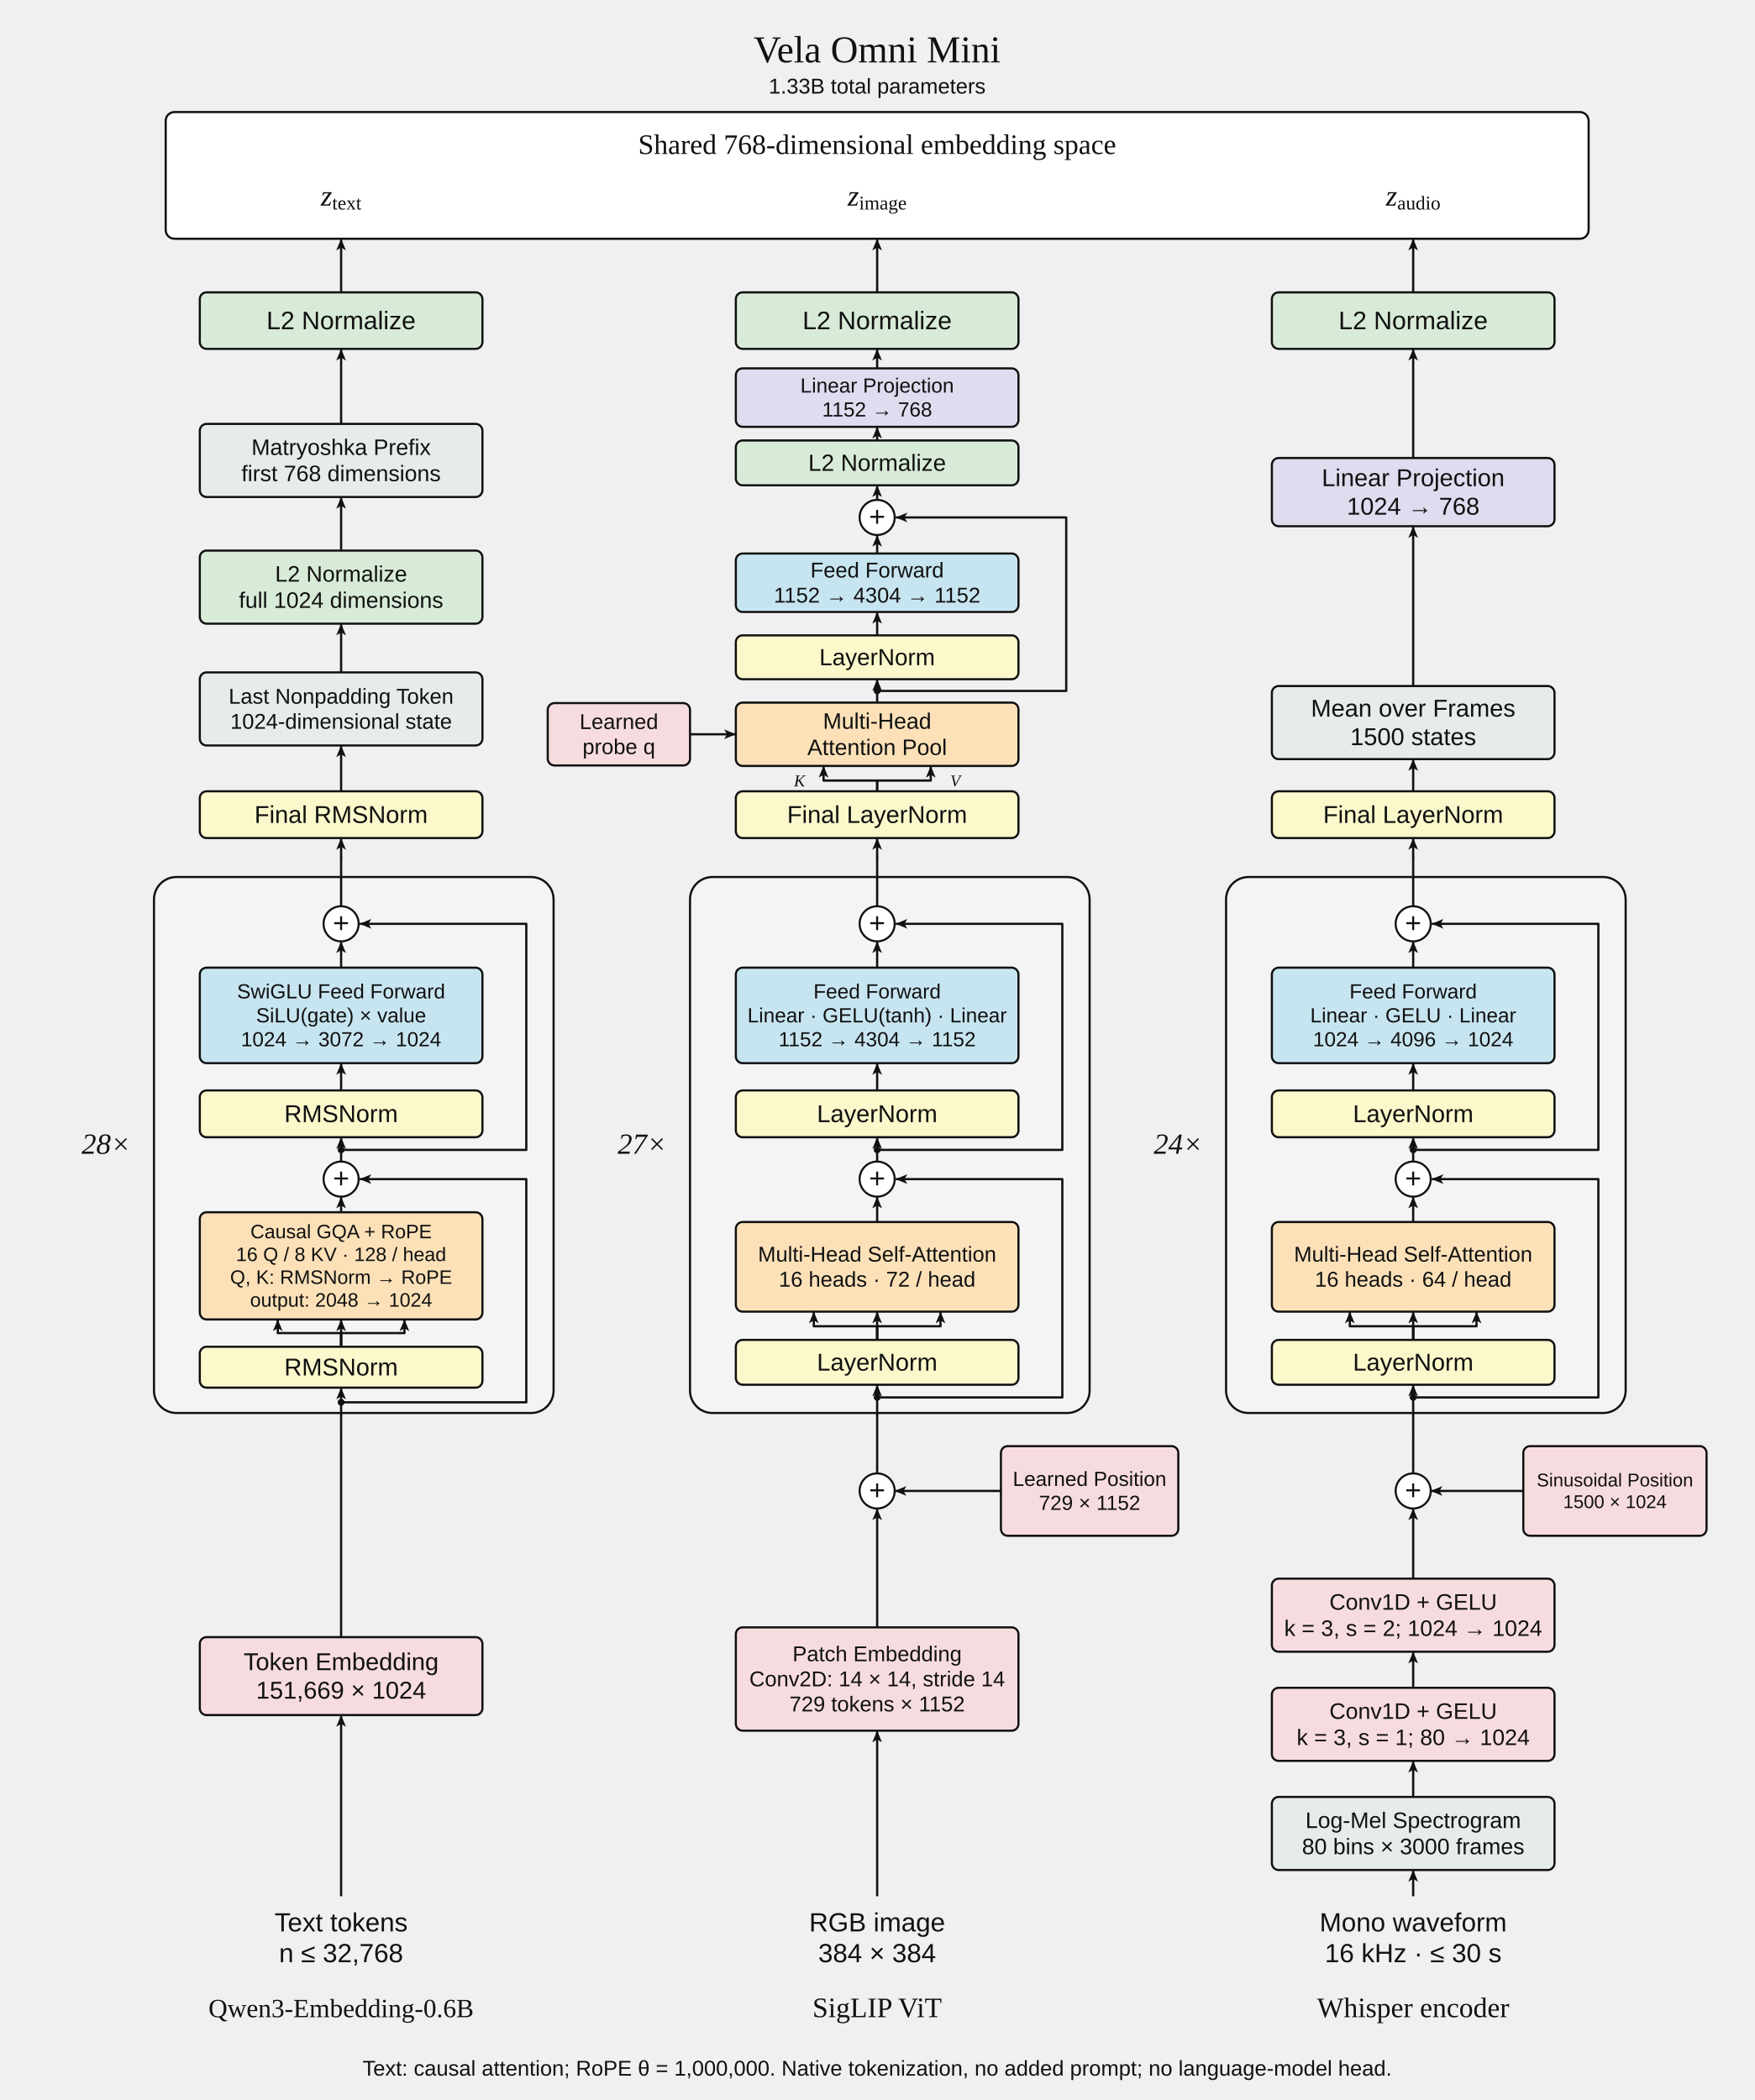
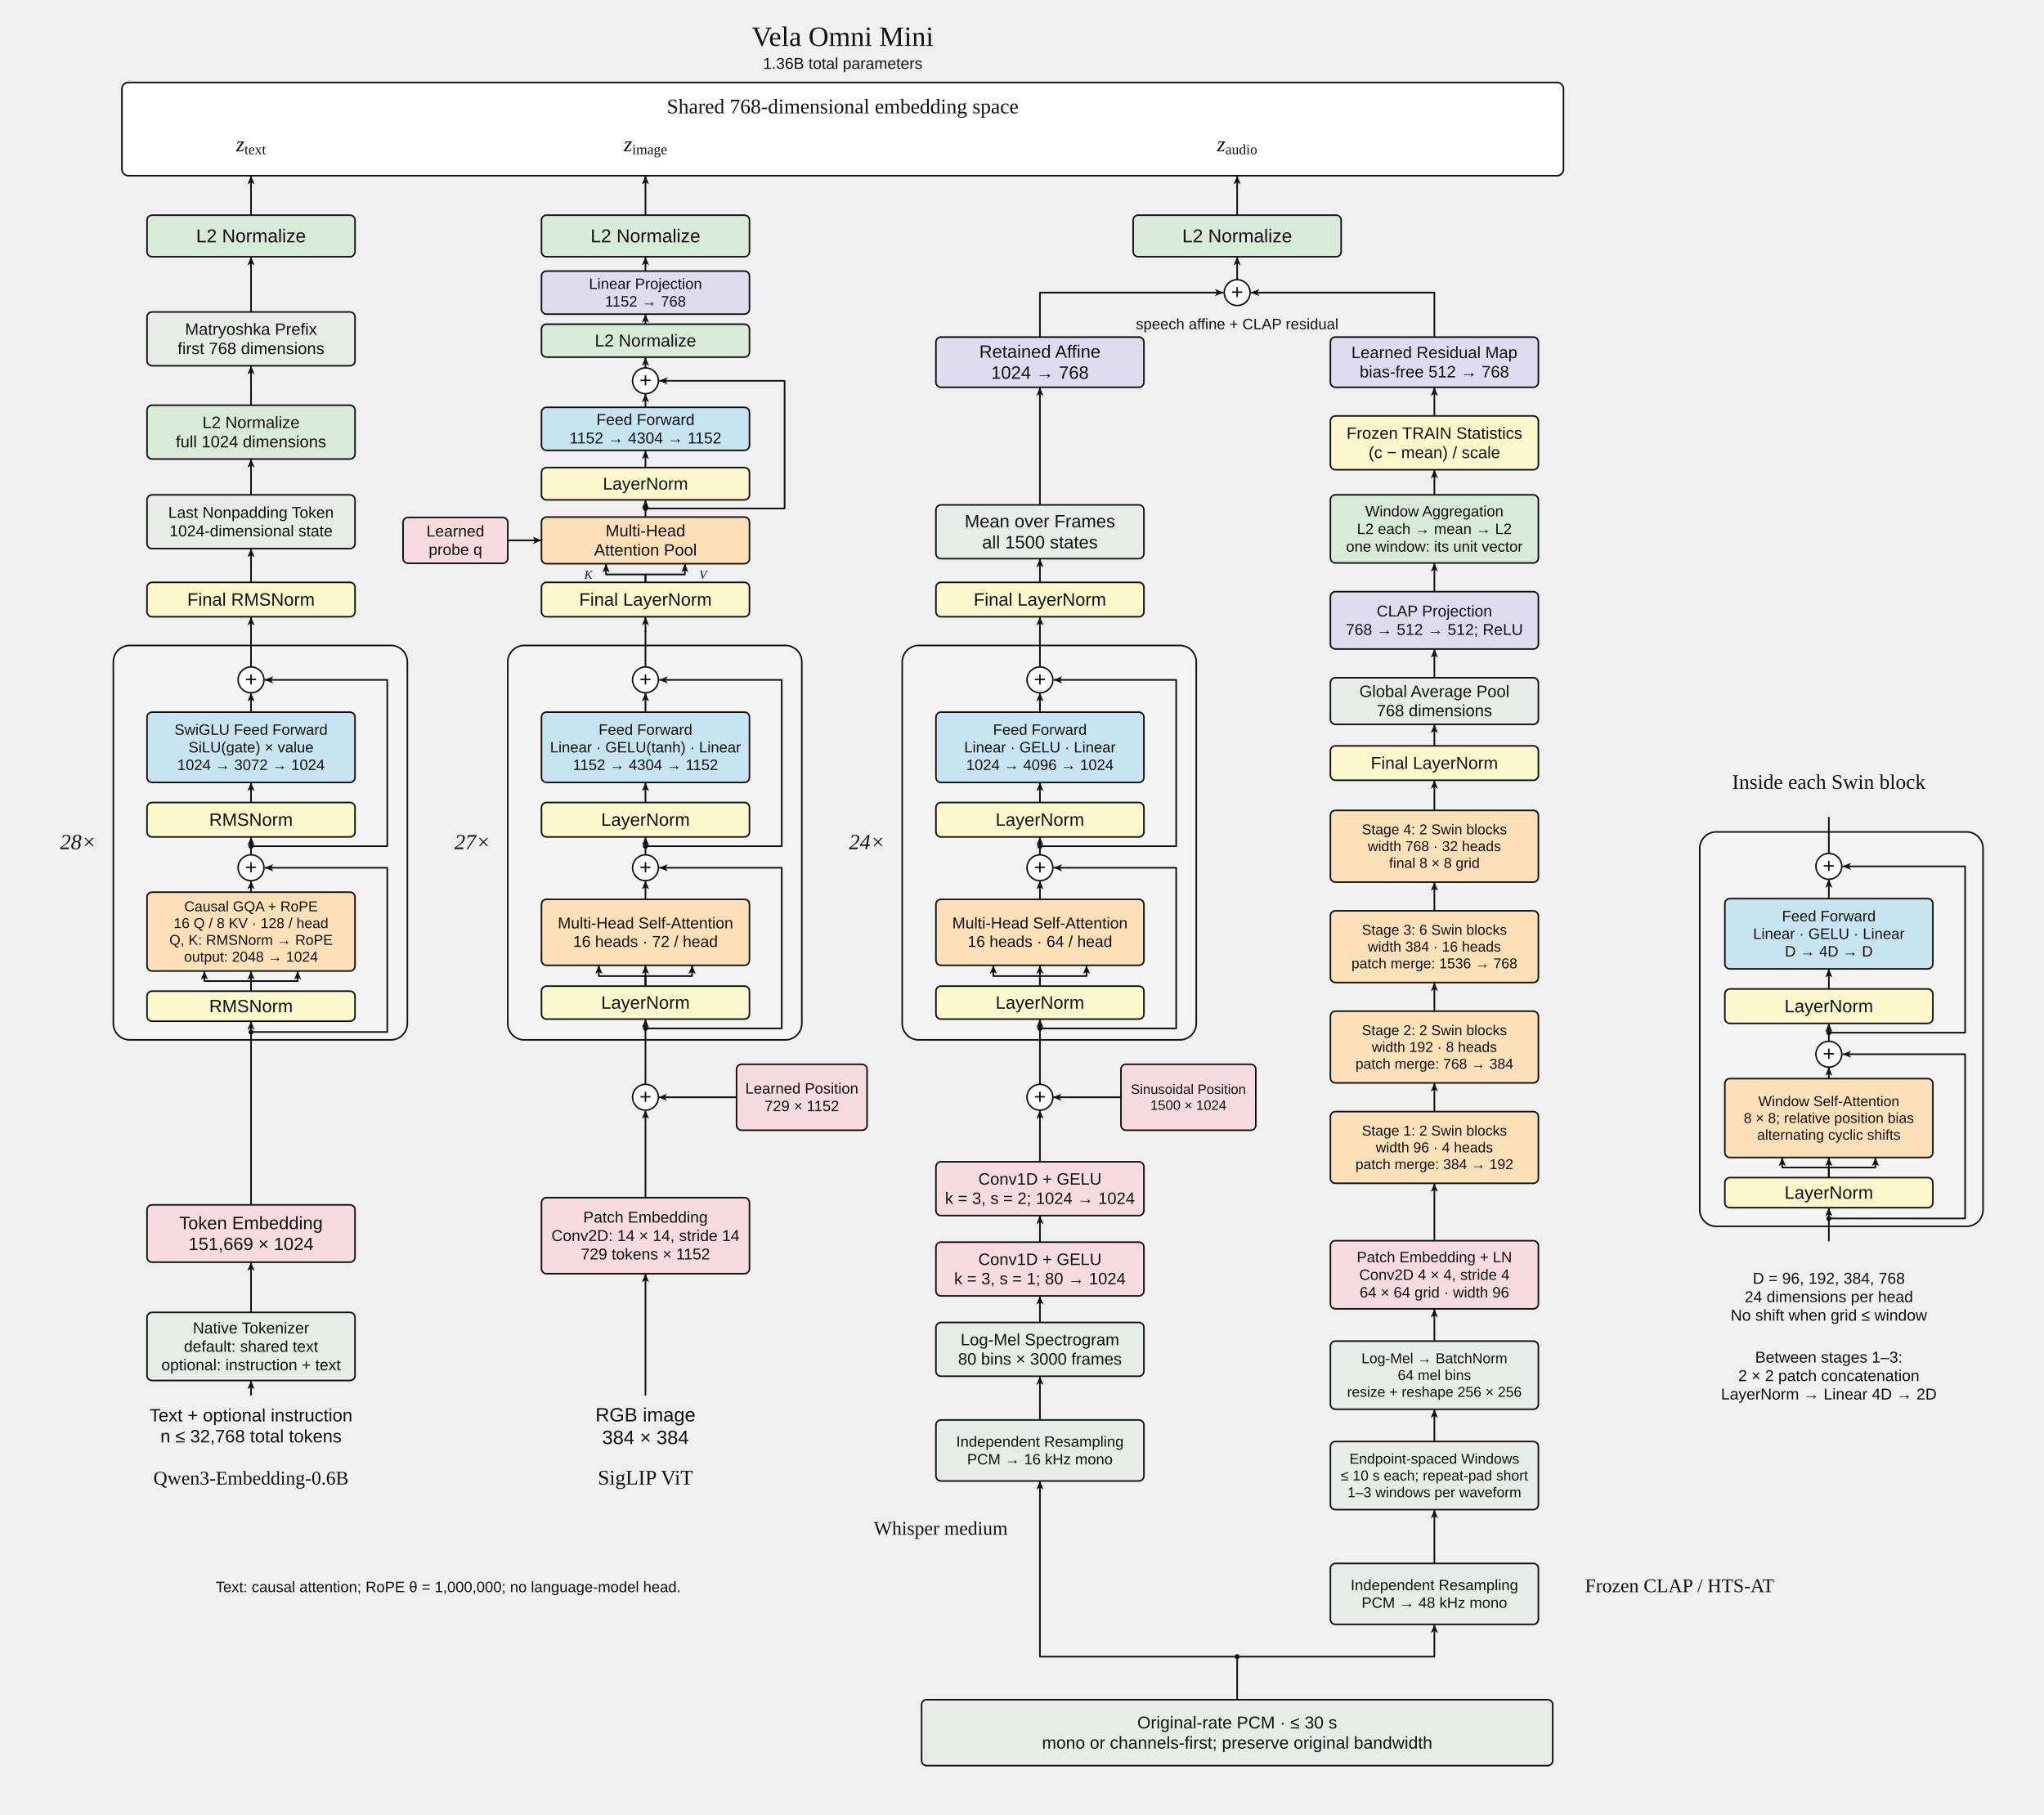
- <svg xmlns="http://www.w3.org/2000/svg" width="1800" height="2155" viewBox="0 0 1800 2155" role="img">
+ <svg xmlns="http://www.w3.org/2000/svg" width="2850" height="2530" viewBox="0 0 2850 2530" role="img">
  <defs>
    <marker id="arrow" markerWidth="12" markerHeight="10" refX="11" refY="5" orient="auto" markerUnits="userSpaceOnUse">
      <path d="M0 0 L12 5 L0 10 L3 5 Z" fill="#111" />
    </marker>
  </defs>
  <style>text{font-family:Arial,Helvetica,sans-serif;fill:#111;font-weight:400}.math{font-family:Georgia,'Times New Roman',serif;font-style:italic}.serif{font-family:Georgia,'Times New Roman',serif}</style>
-   <text x="900" y="64.0" font-size="39" text-anchor="middle" class="serif">Vela Omni Mini</text>
-   <text x="900" y="96.0" font-size="22" text-anchor="middle" class="">1.33B total parameters</text>
-   <rect x="170" y="115" width="1460" height="130" rx="9" fill="#FFFFFF" stroke="#111" stroke-width="2.2" />
-   <text x="900" y="158.0" font-size="29" text-anchor="middle" class="serif">Shared 768-dimensional embedding space</text>
+   <text x="1175" y="64.0" font-size="39" text-anchor="middle" class="serif">Vela Omni Mini</text>
+   <text x="1175" y="96.0" font-size="22" text-anchor="middle" class="">1.36B total parameters</text>
+   <rect x="170" y="115" width="2010" height="130" rx="9" fill="#FFFFFF" stroke="#111" stroke-width="2.2" />
+   <text x="1175" y="158.0" font-size="29" text-anchor="middle" class="serif">Shared 768-dimensional embedding space</text>
  <text x="350" y="211" font-size="30" text-anchor="middle" class="math">z<tspan baseline-shift="sub" font-size="20" font-style="normal">text</tspan>
  </text>
  <g data-box="205.0 300 290 58">
    <rect x="205.0" y="300" width="290" height="58" rx="7" fill="#D8EBD8" stroke="#111" stroke-width="2.2" />
    <text x="350" y="337.84" font-size="26" text-anchor="middle" class="">L2 Normalize</text>
  </g>
  <path d="M350,299 L350,246" fill="none" stroke="#111" stroke-width="2.3" stroke-linecap="round" stroke-linejoin="round" marker-end="url(#arrow)" />
  <text x="900" y="211" font-size="30" text-anchor="middle" class="math">z<tspan baseline-shift="sub" font-size="20" font-style="normal">image</tspan>
  </text>
  <g data-box="755.0 300 290 58">
    <rect x="755.0" y="300" width="290" height="58" rx="7" fill="#D8EBD8" stroke="#111" stroke-width="2.2" />
    <text x="900" y="337.84" font-size="26" text-anchor="middle" class="">L2 Normalize</text>
  </g>
  <path d="M900,299 L900,246" fill="none" stroke="#111" stroke-width="2.3" stroke-linecap="round" stroke-linejoin="round" marker-end="url(#arrow)" />
-   <text x="1450" y="211" font-size="30" text-anchor="middle" class="math">z<tspan baseline-shift="sub" font-size="20" font-style="normal">audio</tspan>
+   <text x="1725" y="211" font-size="30" text-anchor="middle" class="math">z<tspan baseline-shift="sub" font-size="20" font-style="normal">audio</tspan>
  </text>
-   <g data-box="1305.0 300 290 58">
-     <rect x="1305.0" y="300" width="290" height="58" rx="7" fill="#D8EBD8" stroke="#111" stroke-width="2.2" />
-     <text x="1450" y="337.84" font-size="26" text-anchor="middle" class="">L2 Normalize</text>
-   </g>
-   <path d="M1450,299 L1450,246" fill="none" stroke="#111" stroke-width="2.3" stroke-linecap="round" stroke-linejoin="round" marker-end="url(#arrow)" />
+   <g data-box="1580.0 300 290 58">
+     <rect x="1580.0" y="300" width="290" height="58" rx="7" fill="#D8EBD8" stroke="#111" stroke-width="2.2" />
+     <text x="1725" y="337.84" font-size="26" text-anchor="middle" class="">L2 Normalize</text>
+   </g>
+   <path d="M1725,299 L1725,246" fill="none" stroke="#111" stroke-width="2.3" stroke-linecap="round" stroke-linejoin="round" marker-end="url(#arrow)" />
  <rect x="158.0" y="900" width="410" height="550" rx="23" fill="#F4F4F4" stroke="#111" stroke-width="2.2" />
  <text x="134.0" y="1184.0" font-size="30" text-anchor="end" class="math">28×</text>
  <circle cx="350" cy="948" r="18" fill="#FFFFFF" stroke="#111" stroke-width="2.1" />
  <text x="350" y="956.99" font-size="29" text-anchor="middle" class="">+</text>
  <g data-box="205.0 993 290 98">
    <rect x="205.0" y="993" width="290" height="98" rx="7" fill="#C7E5F0" stroke="#111" stroke-width="2.2" />
    <text x="350" y="1024.57" font-size="21" text-anchor="middle" class="">SwiGLU Feed Forward</text>
    <text x="350" y="1049.14" font-size="21" text-anchor="middle" class="">SiLU(gate) × value</text>
    <text x="350" y="1073.71" font-size="21" text-anchor="middle" class="">1024 → 3072 → 1024</text>
  </g>
  <g data-box="205.0 1119 290 48">
    <rect x="205.0" y="1119" width="290" height="48" rx="7" fill="#FBF8CB" stroke="#111" stroke-width="2.2" />
    <text x="350" y="1151.5" font-size="25" text-anchor="middle" class="">RMSNorm</text>
  </g>
  <circle cx="350" cy="1210" r="18" fill="#FFFFFF" stroke="#111" stroke-width="2.1" />
  <text x="350" y="1218.99" font-size="29" text-anchor="middle" class="">+</text>
  <g data-box="205.0 1244 290 110">
    <rect x="205.0" y="1244" width="290" height="110" rx="7" fill="#FCE1B8" stroke="#111" stroke-width="2.2" />
    <text x="350" y="1270.7" font-size="20" text-anchor="middle" class="">Causal GQA + RoPE</text>
    <text x="350" y="1294.1" font-size="20" text-anchor="middle" class="">16 Q / 8 KV · 128 / head</text>
    <text x="350" y="1317.5" font-size="20" text-anchor="middle" class="">Q, K: RMSNorm → RoPE</text>
    <text x="350" y="1340.9" font-size="20" text-anchor="middle" class="">output: 2048 → 1024</text>
  </g>
  <g data-box="205.0 1382 290 42">
    <rect x="205.0" y="1382" width="290" height="42" rx="7" fill="#FBF8CB" stroke="#111" stroke-width="2.2" />
    <text x="350" y="1411.5" font-size="25" text-anchor="middle" class="">RMSNorm</text>
  </g>
  <path d="M350,1470 L350,1425" fill="none" stroke="#111" stroke-width="2.3" stroke-linecap="round" stroke-linejoin="round" marker-end="url(#arrow)" />
  <path d="M350,1381 L350,1368 L285,1368 L285,1355" fill="none" stroke="#111" stroke-width="2.3" stroke-linecap="round" stroke-linejoin="round" marker-end="url(#arrow)" />
  <path d="M350,1381 L350,1368 L350,1368 L350,1355" fill="none" stroke="#111" stroke-width="2.3" stroke-linecap="round" stroke-linejoin="round" marker-end="url(#arrow)" />
  <path d="M350,1381 L350,1368 L415,1368 L415,1355" fill="none" stroke="#111" stroke-width="2.3" stroke-linecap="round" stroke-linejoin="round" marker-end="url(#arrow)" />
  <path d="M350,1243 L350,1229" fill="none" stroke="#111" stroke-width="2.3" stroke-linecap="round" stroke-linejoin="round" marker-end="url(#arrow)" />
  <path d="M350,1191 L350,1168" fill="none" stroke="#111" stroke-width="2.3" stroke-linecap="round" stroke-linejoin="round" marker-end="url(#arrow)" />
  <path d="M350,1118 L350,1092" fill="none" stroke="#111" stroke-width="2.3" stroke-linecap="round" stroke-linejoin="round" marker-end="url(#arrow)" />
  <path d="M350,992 L350,967" fill="none" stroke="#111" stroke-width="2.3" stroke-linecap="round" stroke-linejoin="round" marker-end="url(#arrow)" />
  <path d="M350,929 L350,880" fill="none" stroke="#111" stroke-width="2.3" stroke-linecap="round" stroke-linejoin="round" />
  <path d="M350,1439 L540.0,1439 L540.0,1210 L370,1210" fill="none" stroke="#111" stroke-width="2.3" stroke-linecap="round" stroke-linejoin="round" marker-end="url(#arrow)" />
  <path d="M350,1180 L540.0,1180 L540.0,948 L370,948" fill="none" stroke="#111" stroke-width="2.3" stroke-linecap="round" stroke-linejoin="round" marker-end="url(#arrow)" />
  <circle cx="350" cy="1439" r="3.5" fill="#111" />
  <circle cx="350" cy="1180" r="3.5" fill="#111" />
  <g data-box="205.0 812 290 48">
    <rect x="205.0" y="812" width="290" height="48" rx="7" fill="#FBF8CB" stroke="#111" stroke-width="2.2" />
    <text x="350" y="844.5" font-size="25" text-anchor="middle" class="">Final RMSNorm</text>
  </g>
  <path d="M350,880 L350,861" fill="none" stroke="#111" stroke-width="2.3" stroke-linecap="round" stroke-linejoin="round" marker-end="url(#arrow)" />
  <g data-box="205.0 690 290 75">
    <rect x="205.0" y="690" width="290" height="75" rx="7" fill="#E6ECE8" stroke="#111" stroke-width="2.2" />
    <text x="350" y="722.11" font-size="22" text-anchor="middle" class="">Last Nonpadding Token</text>
    <text x="350" y="747.85" font-size="22" text-anchor="middle" class="">1024-dimensional state</text>
  </g>
  <path d="M350,811 L350,766" fill="none" stroke="#111" stroke-width="2.3" stroke-linecap="round" stroke-linejoin="round" marker-end="url(#arrow)" />
  <g data-box="205.0 565 290 75">
    <rect x="205.0" y="565" width="290" height="75" rx="7" fill="#D8EBD8" stroke="#111" stroke-width="2.2" />
    <text x="350" y="596.865" font-size="23" text-anchor="middle" class="">L2 Normalize</text>
    <text x="350" y="623.775" font-size="23" text-anchor="middle" class="">full 1024 dimensions</text>
  </g>
  <path d="M350,689 L350,641" fill="none" stroke="#111" stroke-width="2.3" stroke-linecap="round" stroke-linejoin="round" marker-end="url(#arrow)" />
  <g data-box="205.0 435 290 75">
    <rect x="205.0" y="435" width="290" height="75" rx="7" fill="#E6ECE8" stroke="#111" stroke-width="2.2" />
    <text x="350" y="466.865" font-size="23" text-anchor="middle" class="">Matryoshka Prefix</text>
    <text x="350" y="493.775" font-size="23" text-anchor="middle" class="">first 768 dimensions</text>
  </g>
  <path d="M350,564 L350,511" fill="none" stroke="#111" stroke-width="2.3" stroke-linecap="round" stroke-linejoin="round" marker-end="url(#arrow)" />
  <path d="M350,434 L350,359" fill="none" stroke="#111" stroke-width="2.3" stroke-linecap="round" stroke-linejoin="round" marker-end="url(#arrow)" />
  <g data-box="205.0 1680 290 80">
    <rect x="205.0" y="1680" width="290" height="80" rx="7" fill="#F7DCDF" stroke="#111" stroke-width="2.2" />
    <text x="350" y="1713.875" font-size="25" text-anchor="middle" class="">Token Embedding</text>
    <text x="350" y="1743.125" font-size="25" text-anchor="middle" class="">151,669 × 1024</text>
  </g>
  <path d="M350,1679 L350,1471" fill="none" stroke="#111" stroke-width="2.3" stroke-linecap="round" stroke-linejoin="round" />
-   <path d="M350,1945 L350,1761" fill="none" stroke="#111" stroke-width="2.3" stroke-linecap="round" stroke-linejoin="round" marker-end="url(#arrow)" />
-   <text x="350" y="1982.0" font-size="27" text-anchor="middle" class="">Text tokens</text>
-   <text x="350" y="2013.59" font-size="27" text-anchor="middle" class="">n ≤ 32,768</text>
+   <g data-box="205.0 1830 290 95">
+     <rect x="205.0" y="1830" width="290" height="95" rx="7" fill="#E6ECE8" stroke="#111" stroke-width="2.2" />
+     <text x="350" y="1859.24" font-size="22" text-anchor="middle" class="">Native Tokenizer</text>
+     <text x="350" y="1884.98" font-size="22" text-anchor="middle" class="">default: shared text</text>
+     <text x="350" y="1910.72" font-size="22" text-anchor="middle" class="">optional: instruction + text</text>
+   </g>
+   <path d="M350,1829 L350,1761" fill="none" stroke="#111" stroke-width="2.3" stroke-linecap="round" stroke-linejoin="round" marker-end="url(#arrow)" />
+   <path d="M350,1945 L350,1926" fill="none" stroke="#111" stroke-width="2.3" stroke-linecap="round" stroke-linejoin="round" marker-end="url(#arrow)" />
+   <text x="350" y="1982.0" font-size="25" text-anchor="middle" class="">Text + optional instruction</text>
+   <text x="350" y="2011.25" font-size="25" text-anchor="middle" class="">n ≤ 32,768 total tokens</text>
  <text x="350" y="2070.0" font-size="27" text-anchor="middle" class="serif">Qwen3-Embedding-0.6B</text>
  <rect x="708.0" y="900" width="410" height="550" rx="23" fill="#F4F4F4" stroke="#111" stroke-width="2.2" />
  <text x="684.0" y="1184.0" font-size="30" text-anchor="end" class="math">27×</text>
  <circle cx="900" cy="948" r="18" fill="#FFFFFF" stroke="#111" stroke-width="2.1" />
  <text x="900" y="956.99" font-size="29" text-anchor="middle" class="">+</text>
  <g data-box="755.0 993 290 98">
    <rect x="755.0" y="993" width="290" height="98" rx="7" fill="#C7E5F0" stroke="#111" stroke-width="2.2" />
    <text x="900" y="1024.57" font-size="21" text-anchor="middle" class="">Feed Forward</text>
    <text x="900" y="1049.14" font-size="21" text-anchor="middle" class="">Linear · GELU(tanh) · Linear</text>
    <text x="900" y="1073.71" font-size="21" text-anchor="middle" class="">1152 → 4304 → 1152</text>
  </g>
  <g data-box="755.0 1119 290 48">
    <rect x="755.0" y="1119" width="290" height="48" rx="7" fill="#FBF8CB" stroke="#111" stroke-width="2.2" />
    <text x="900" y="1151.5" font-size="25" text-anchor="middle" class="">LayerNorm</text>
  </g>
  <circle cx="900" cy="1210" r="18" fill="#FFFFFF" stroke="#111" stroke-width="2.1" />
  <text x="900" y="1218.99" font-size="29" text-anchor="middle" class="">+</text>
  <g data-box="755.0 1254 290 92">
    <rect x="755.0" y="1254" width="290" height="92" rx="7" fill="#FCE1B8" stroke="#111" stroke-width="2.2" />
    <text x="900" y="1294.61" font-size="22" text-anchor="middle" class="">Multi-Head Self-Attention</text>
    <text x="900" y="1320.35" font-size="22" text-anchor="middle" class="">16 heads · 72 / head</text>
  </g>
  <g data-box="755.0 1375 290 46">
    <rect x="755.0" y="1375" width="290" height="46" rx="7" fill="#FBF8CB" stroke="#111" stroke-width="2.2" />
    <text x="900" y="1406.5" font-size="25" text-anchor="middle" class="">LayerNorm</text>
  </g>
  <path d="M900,1470 L900,1422" fill="none" stroke="#111" stroke-width="2.3" stroke-linecap="round" stroke-linejoin="round" marker-end="url(#arrow)" />
  <path d="M900,1374 L900,1361 L835,1361 L835,1347" fill="none" stroke="#111" stroke-width="2.3" stroke-linecap="round" stroke-linejoin="round" marker-end="url(#arrow)" />
  <path d="M900,1374 L900,1361 L900,1361 L900,1347" fill="none" stroke="#111" stroke-width="2.3" stroke-linecap="round" stroke-linejoin="round" marker-end="url(#arrow)" />
  <path d="M900,1374 L900,1361 L965,1361 L965,1347" fill="none" stroke="#111" stroke-width="2.3" stroke-linecap="round" stroke-linejoin="round" marker-end="url(#arrow)" />
  <path d="M900,1253 L900,1229" fill="none" stroke="#111" stroke-width="2.3" stroke-linecap="round" stroke-linejoin="round" marker-end="url(#arrow)" />
  <path d="M900,1191 L900,1168" fill="none" stroke="#111" stroke-width="2.3" stroke-linecap="round" stroke-linejoin="round" marker-end="url(#arrow)" />
  <path d="M900,1118 L900,1092" fill="none" stroke="#111" stroke-width="2.3" stroke-linecap="round" stroke-linejoin="round" marker-end="url(#arrow)" />
  <path d="M900,992 L900,967" fill="none" stroke="#111" stroke-width="2.3" stroke-linecap="round" stroke-linejoin="round" marker-end="url(#arrow)" />
  <path d="M900,929 L900,880" fill="none" stroke="#111" stroke-width="2.3" stroke-linecap="round" stroke-linejoin="round" />
  <path d="M900,1434 L1090.0,1434 L1090.0,1210 L920,1210" fill="none" stroke="#111" stroke-width="2.3" stroke-linecap="round" stroke-linejoin="round" marker-end="url(#arrow)" />
  <path d="M900,1180 L1090.0,1180 L1090.0,948 L920,948" fill="none" stroke="#111" stroke-width="2.3" stroke-linecap="round" stroke-linejoin="round" marker-end="url(#arrow)" />
  <circle cx="900" cy="1434" r="3.5" fill="#111" />
  <circle cx="900" cy="1180" r="3.5" fill="#111" />
  <g data-box="755.0 812 290 48">
    <rect x="755.0" y="812" width="290" height="48" rx="7" fill="#FBF8CB" stroke="#111" stroke-width="2.2" />
    <text x="900" y="844.5" font-size="25" text-anchor="middle" class="">Final LayerNorm</text>
  </g>
  <path d="M900,880 L900,861" fill="none" stroke="#111" stroke-width="2.3" stroke-linecap="round" stroke-linejoin="round" marker-end="url(#arrow)" />
  <g data-box="755.0 721 290 65">
    <rect x="755.0" y="721" width="290" height="65" rx="7" fill="#FCE1B8" stroke="#111" stroke-width="2.2" />
    <text x="900" y="747.865" font-size="23" text-anchor="middle" class="">Multi-Head</text>
    <text x="900" y="774.775" font-size="23" text-anchor="middle" class="">Attention Pool</text>
  </g>
  <g data-box="562.0 721.5 146 64">
    <rect x="562.0" y="721.5" width="146" height="64" rx="7" fill="#F7DCDF" stroke="#111" stroke-width="2.2" />
    <text x="635" y="748.11" font-size="22" text-anchor="middle" class="">Learned</text>
    <text x="635" y="773.85" font-size="22" text-anchor="middle" class="">probe q</text>
  </g>
  <path d="M709,753.5 L754.0,753.5" fill="none" stroke="#111" stroke-width="2.3" stroke-linecap="round" stroke-linejoin="round" marker-end="url(#arrow)" />
  <path d="M900,811 L900,801 L845,801 L845,787" fill="none" stroke="#111" stroke-width="2.3" stroke-linecap="round" stroke-linejoin="round" marker-end="url(#arrow)" />
  <text x="826" y="807.0" font-size="17" text-anchor="end" class="math">K</text>
  <path d="M900,811 L900,801 L955,801 L955,787" fill="none" stroke="#111" stroke-width="2.3" stroke-linecap="round" stroke-linejoin="round" marker-end="url(#arrow)" />
  <text x="975" y="807.0" font-size="17" text-anchor="start" class="math">V</text>
  <g data-box="755.0 652 290 45">
    <rect x="755.0" y="652" width="290" height="45" rx="7" fill="#FBF8CB" stroke="#111" stroke-width="2.2" />
    <text x="900" y="682.66" font-size="24" text-anchor="middle" class="">LayerNorm</text>
  </g>
  <path d="M900,720 L900,698" fill="none" stroke="#111" stroke-width="2.3" stroke-linecap="round" stroke-linejoin="round" marker-end="url(#arrow)" />
  <g data-box="755.0 568 290 60">
    <rect x="755.0" y="568" width="290" height="60" rx="7" fill="#C7E5F0" stroke="#111" stroke-width="2.2" />
    <text x="900" y="592.61" font-size="22" text-anchor="middle" class="">Feed Forward</text>
    <text x="900" y="618.35" font-size="22" text-anchor="middle" class="">1152 → 4304 → 1152</text>
  </g>
  <path d="M900,651 L900,629" fill="none" stroke="#111" stroke-width="2.3" stroke-linecap="round" stroke-linejoin="round" marker-end="url(#arrow)" />
  <circle cx="900" cy="531" r="18" fill="#FFFFFF" stroke="#111" stroke-width="2.1" />
  <text x="900" y="539.99" font-size="29" text-anchor="middle" class="">+</text>
  <path d="M900,567 L900,550" fill="none" stroke="#111" stroke-width="2.3" stroke-linecap="round" stroke-linejoin="round" marker-end="url(#arrow)" />
  <path d="M900,709 L1094,709 L1094,531 L920,531" fill="none" stroke="#111" stroke-width="2.3" stroke-linecap="round" stroke-linejoin="round" marker-end="url(#arrow)" />
  <circle cx="900" cy="709" r="3.5" fill="#111" />
  <g data-box="755.0 452 290 46">
    <rect x="755.0" y="452" width="290" height="46" rx="7" fill="#D8EBD8" stroke="#111" stroke-width="2.2" />
    <text x="900" y="483.16" font-size="24" text-anchor="middle" class="">L2 Normalize</text>
  </g>
  <path d="M900,512 L900,499" fill="none" stroke="#111" stroke-width="2.3" stroke-linecap="round" stroke-linejoin="round" marker-end="url(#arrow)" />
  <g data-box="755.0 378 290 60">
    <rect x="755.0" y="378" width="290" height="60" rx="7" fill="#DEDCEE" stroke="#111" stroke-width="2.2" />
    <text x="900" y="402.855" font-size="21" text-anchor="middle" class="">Linear Projection</text>
    <text x="900" y="427.425" font-size="21" text-anchor="middle" class="">1152 → 768</text>
  </g>
  <path d="M900,451 L900,439" fill="none" stroke="#111" stroke-width="2.3" stroke-linecap="round" stroke-linejoin="round" marker-end="url(#arrow)" />
  <path d="M900,377 L900,359" fill="none" stroke="#111" stroke-width="2.3" stroke-linecap="round" stroke-linejoin="round" marker-end="url(#arrow)" />
  <circle cx="900" cy="1530" r="18" fill="#FFFFFF" stroke="#111" stroke-width="2.1" />
  <text x="900" y="1538.99" font-size="29" text-anchor="middle" class="">+</text>
  <path d="M900,1511 L900,1471" fill="none" stroke="#111" stroke-width="2.3" stroke-linecap="round" stroke-linejoin="round" />
  <g data-box="1027.0 1484 182 92">
    <rect x="1027.0" y="1484" width="182" height="92" rx="7" fill="#F7DCDF" stroke="#111" stroke-width="2.2" />
    <text x="1118" y="1524.855" font-size="21" text-anchor="middle" class="">Learned Position</text>
    <text x="1118" y="1549.425" font-size="21" text-anchor="middle" class="">729 × 1152</text>
  </g>
  <path d="M1026,1530 L919,1530" fill="none" stroke="#111" stroke-width="2.3" stroke-linecap="round" stroke-linejoin="round" marker-end="url(#arrow)" />
  <g data-box="755.0 1670 290 106">
    <rect x="755.0" y="1670" width="290" height="106" rx="7" fill="#F7DCDF" stroke="#111" stroke-width="2.2" />
    <text x="900" y="1704.74" font-size="22" text-anchor="middle" class="">Patch Embedding</text>
    <text x="900" y="1730.48" font-size="22" text-anchor="middle" class="">Conv2D: 14 × 14, stride 14</text>
    <text x="900" y="1756.22" font-size="22" text-anchor="middle" class="">729 tokens × 1152</text>
  </g>
  <path d="M900,1669 L900,1549" fill="none" stroke="#111" stroke-width="2.3" stroke-linecap="round" stroke-linejoin="round" marker-end="url(#arrow)" />
  <path d="M900,1945 L900,1777" fill="none" stroke="#111" stroke-width="2.3" stroke-linecap="round" stroke-linejoin="round" marker-end="url(#arrow)" />
  <text x="900" y="1982.0" font-size="27" text-anchor="middle" class="">RGB image</text>
  <text x="900" y="2013.59" font-size="27" text-anchor="middle" class="">384 × 384</text>
  <text x="900" y="2070.0" font-size="29" text-anchor="middle" class="serif">SigLIP ViT</text>
  <rect x="1258.0" y="900" width="410" height="550" rx="23" fill="#F4F4F4" stroke="#111" stroke-width="2.2" />
  <text x="1234.0" y="1184.0" font-size="30" text-anchor="end" class="math">24×</text>
  <circle cx="1450" cy="948" r="18" fill="#FFFFFF" stroke="#111" stroke-width="2.1" />
  <text x="1450" y="956.99" font-size="29" text-anchor="middle" class="">+</text>
  <g data-box="1305.0 993 290 98">
    <rect x="1305.0" y="993" width="290" height="98" rx="7" fill="#C7E5F0" stroke="#111" stroke-width="2.2" />
    <text x="1450" y="1024.57" font-size="21" text-anchor="middle" class="">Feed Forward</text>
    <text x="1450" y="1049.14" font-size="21" text-anchor="middle" class="">Linear · GELU · Linear</text>
    <text x="1450" y="1073.71" font-size="21" text-anchor="middle" class="">1024 → 4096 → 1024</text>
  </g>
  <g data-box="1305.0 1119 290 48">
    <rect x="1305.0" y="1119" width="290" height="48" rx="7" fill="#FBF8CB" stroke="#111" stroke-width="2.2" />
    <text x="1450" y="1151.5" font-size="25" text-anchor="middle" class="">LayerNorm</text>
  </g>
  <circle cx="1450" cy="1210" r="18" fill="#FFFFFF" stroke="#111" stroke-width="2.1" />
  <text x="1450" y="1218.99" font-size="29" text-anchor="middle" class="">+</text>
  <g data-box="1305.0 1254 290 92">
    <rect x="1305.0" y="1254" width="290" height="92" rx="7" fill="#FCE1B8" stroke="#111" stroke-width="2.2" />
    <text x="1450" y="1294.61" font-size="22" text-anchor="middle" class="">Multi-Head Self-Attention</text>
    <text x="1450" y="1320.35" font-size="22" text-anchor="middle" class="">16 heads · 64 / head</text>
  </g>
  <g data-box="1305.0 1375 290 46">
    <rect x="1305.0" y="1375" width="290" height="46" rx="7" fill="#FBF8CB" stroke="#111" stroke-width="2.2" />
    <text x="1450" y="1406.5" font-size="25" text-anchor="middle" class="">LayerNorm</text>
  </g>
  <path d="M1450,1470 L1450,1422" fill="none" stroke="#111" stroke-width="2.3" stroke-linecap="round" stroke-linejoin="round" marker-end="url(#arrow)" />
  <path d="M1450,1374 L1450,1361 L1385,1361 L1385,1347" fill="none" stroke="#111" stroke-width="2.3" stroke-linecap="round" stroke-linejoin="round" marker-end="url(#arrow)" />
  <path d="M1450,1374 L1450,1361 L1450,1361 L1450,1347" fill="none" stroke="#111" stroke-width="2.3" stroke-linecap="round" stroke-linejoin="round" marker-end="url(#arrow)" />
  <path d="M1450,1374 L1450,1361 L1515,1361 L1515,1347" fill="none" stroke="#111" stroke-width="2.3" stroke-linecap="round" stroke-linejoin="round" marker-end="url(#arrow)" />
  <path d="M1450,1253 L1450,1229" fill="none" stroke="#111" stroke-width="2.3" stroke-linecap="round" stroke-linejoin="round" marker-end="url(#arrow)" />
  <path d="M1450,1191 L1450,1168" fill="none" stroke="#111" stroke-width="2.3" stroke-linecap="round" stroke-linejoin="round" marker-end="url(#arrow)" />
  <path d="M1450,1118 L1450,1092" fill="none" stroke="#111" stroke-width="2.3" stroke-linecap="round" stroke-linejoin="round" marker-end="url(#arrow)" />
  <path d="M1450,992 L1450,967" fill="none" stroke="#111" stroke-width="2.3" stroke-linecap="round" stroke-linejoin="round" marker-end="url(#arrow)" />
  <path d="M1450,929 L1450,880" fill="none" stroke="#111" stroke-width="2.3" stroke-linecap="round" stroke-linejoin="round" />
  <path d="M1450,1434 L1640.0,1434 L1640.0,1210 L1470,1210" fill="none" stroke="#111" stroke-width="2.3" stroke-linecap="round" stroke-linejoin="round" marker-end="url(#arrow)" />
  <path d="M1450,1180 L1640.0,1180 L1640.0,948 L1470,948" fill="none" stroke="#111" stroke-width="2.3" stroke-linecap="round" stroke-linejoin="round" marker-end="url(#arrow)" />
  <circle cx="1450" cy="1434" r="3.5" fill="#111" />
  <circle cx="1450" cy="1180" r="3.5" fill="#111" />
  <g data-box="1305.0 812 290 48">
    <rect x="1305.0" y="812" width="290" height="48" rx="7" fill="#FBF8CB" stroke="#111" stroke-width="2.2" />
    <text x="1450" y="844.5" font-size="25" text-anchor="middle" class="">Final LayerNorm</text>
  </g>
  <path d="M1450,880 L1450,861" fill="none" stroke="#111" stroke-width="2.3" stroke-linecap="round" stroke-linejoin="round" marker-end="url(#arrow)" />
  <g data-box="1305.0 704 290 75">
    <rect x="1305.0" y="704" width="290" height="75" rx="7" fill="#E6ECE8" stroke="#111" stroke-width="2.2" />
    <text x="1450" y="735.375" font-size="25" text-anchor="middle" class="">Mean over Frames</text>
-     <text x="1450" y="764.625" font-size="25" text-anchor="middle" class="">1500 states</text>
+     <text x="1450" y="764.625" font-size="25" text-anchor="middle" class="">all 1500 states</text>
  </g>
  <path d="M1450,811 L1450,780" fill="none" stroke="#111" stroke-width="2.3" stroke-linecap="round" stroke-linejoin="round" marker-end="url(#arrow)" />
  <g data-box="1305.0 470 290 70">
    <rect x="1305.0" y="470" width="290" height="70" rx="7" fill="#DEDCEE" stroke="#111" stroke-width="2.2" />
-     <text x="1450" y="498.875" font-size="25" text-anchor="middle" class="">Linear Projection</text>
+     <text x="1450" y="498.875" font-size="25" text-anchor="middle" class="">Retained Affine</text>
    <text x="1450" y="528.125" font-size="25" text-anchor="middle" class="">1024 → 768</text>
  </g>
  <path d="M1450,703 L1450,541" fill="none" stroke="#111" stroke-width="2.3" stroke-linecap="round" stroke-linejoin="round" marker-end="url(#arrow)" />
-   <path d="M1450,469 L1450,359" fill="none" stroke="#111" stroke-width="2.3" stroke-linecap="round" stroke-linejoin="round" marker-end="url(#arrow)" />
+   <path d="M1450,469 L1450,408 L1705,408" fill="none" stroke="#111" stroke-width="2.3" stroke-linecap="round" stroke-linejoin="round" marker-end="url(#arrow)" />
  <circle cx="1450" cy="1530" r="18" fill="#FFFFFF" stroke="#111" stroke-width="2.1" />
  <text x="1450" y="1538.99" font-size="29" text-anchor="middle" class="">+</text>
  <path d="M1450,1511 L1450,1471" fill="none" stroke="#111" stroke-width="2.3" stroke-linecap="round" stroke-linejoin="round" />
  <g data-box="1563.0 1484 188 92">
    <rect x="1563.0" y="1484" width="188" height="92" rx="7" fill="#F7DCDF" stroke="#111" stroke-width="2.2" />
    <text x="1657" y="1525.345" font-size="19" text-anchor="middle" class="">Sinusoidal Position</text>
    <text x="1657" y="1547.575" font-size="19" text-anchor="middle" class="">1500 × 1024</text>
  </g>
  <path d="M1562,1530 L1469,1530" fill="none" stroke="#111" stroke-width="2.3" stroke-linecap="round" stroke-linejoin="round" marker-end="url(#arrow)" />
  <g data-box="1305.0 1620 290 75">
    <rect x="1305.0" y="1620" width="290" height="75" rx="7" fill="#F7DCDF" stroke="#111" stroke-width="2.2" />
    <text x="1450" y="1651.865" font-size="23" text-anchor="middle" class="">Conv1D + GELU</text>
    <text x="1450" y="1678.775" font-size="23" text-anchor="middle" class="">k = 3, s = 2; 1024 → 1024</text>
  </g>
  <path d="M1450,1619 L1450,1549" fill="none" stroke="#111" stroke-width="2.3" stroke-linecap="round" stroke-linejoin="round" marker-end="url(#arrow)" />
  <g data-box="1305.0 1732 290 75">
    <rect x="1305.0" y="1732" width="290" height="75" rx="7" fill="#F7DCDF" stroke="#111" stroke-width="2.2" />
    <text x="1450" y="1763.865" font-size="23" text-anchor="middle" class="">Conv1D + GELU</text>
    <text x="1450" y="1790.775" font-size="23" text-anchor="middle" class="">k = 3, s = 1; 80 → 1024</text>
  </g>
  <path d="M1450,1731 L1450,1696" fill="none" stroke="#111" stroke-width="2.3" stroke-linecap="round" stroke-linejoin="round" marker-end="url(#arrow)" />
  <g data-box="1305.0 1844 290 75">
    <rect x="1305.0" y="1844" width="290" height="75" rx="7" fill="#E6ECE8" stroke="#111" stroke-width="2.2" />
    <text x="1450" y="1875.865" font-size="23" text-anchor="middle" class="">Log-Mel Spectrogram</text>
    <text x="1450" y="1902.775" font-size="23" text-anchor="middle" class="">80 bins × 3000 frames</text>
  </g>
  <path d="M1450,1843 L1450,1808" fill="none" stroke="#111" stroke-width="2.3" stroke-linecap="round" stroke-linejoin="round" marker-end="url(#arrow)" />
-   <path d="M1450,1945 L1450,1920" fill="none" stroke="#111" stroke-width="2.3" stroke-linecap="round" stroke-linejoin="round" marker-end="url(#arrow)" />
-   <text x="1450" y="1982.0" font-size="27" text-anchor="middle" class="">Mono waveform</text>
-   <text x="1450" y="2013.59" font-size="27" text-anchor="middle" class="">16 kHz · ≤ 30 s</text>
-   <text x="1450" y="2070.0" font-size="29" text-anchor="middle" class="serif">Whisper encoder</text>
-   <text x="900" y="2130.0" font-size="22" text-anchor="middle" class="">Text: causal attention; RoPE θ = 1,000,000. Native tokenization, no added prompt; no language-model head.</text>
+   <g data-box="1305.0 1980 290 85">
+     <rect x="1305.0" y="1980" width="290" height="85" rx="7" fill="#E6ECE8" stroke="#111" stroke-width="2.2" />
+     <text x="1450" y="2017.355" font-size="21" text-anchor="middle" class="">Independent Resampling</text>
+     <text x="1450" y="2041.925" font-size="21" text-anchor="middle" class="">PCM → 16 kHz mono</text>
+   </g>
+   <path d="M1450,1979 L1450,1920" fill="none" stroke="#111" stroke-width="2.3" stroke-linecap="round" stroke-linejoin="round" marker-end="url(#arrow)" />
+   <text x="1405" y="2140.0" font-size="27" text-anchor="end" class="serif">Whisper medium</text>
+   <g data-box="1855.0 470 290 70">
+     <rect x="1855.0" y="470" width="290" height="70" rx="7" fill="#DEDCEE" stroke="#111" stroke-width="2.2" />
+     <text x="2000" y="499.365" font-size="23" text-anchor="middle" class="">Learned Residual Map</text>
+     <text x="2000" y="526.275" font-size="23" text-anchor="middle" class="">bias-free 512 → 768</text>
+   </g>
+   <path d="M2000,469 L2000,408 L1745,408" fill="none" stroke="#111" stroke-width="2.3" stroke-linecap="round" stroke-linejoin="round" marker-end="url(#arrow)" />
+   <g data-box="1855.0 580 290 75">
+     <rect x="1855.0" y="580" width="290" height="75" rx="7" fill="#FBF8CB" stroke="#111" stroke-width="2.2" />
+     <text x="2000" y="611.865" font-size="23" text-anchor="middle" class="">Frozen TRAIN Statistics</text>
+     <text x="2000" y="638.775" font-size="23" text-anchor="middle" class="">(c − mean) / scale</text>
+   </g>
+   <path d="M2000,579 L2000,541" fill="none" stroke="#111" stroke-width="2.3" stroke-linecap="round" stroke-linejoin="round" marker-end="url(#arrow)" />
+   <g data-box="1855.0 690 290 95">
+     <rect x="1855.0" y="690" width="290" height="95" rx="7" fill="#D8EBD8" stroke="#111" stroke-width="2.2" />
+     <text x="2000" y="720.07" font-size="21" text-anchor="middle" class="">Window Aggregation</text>
+     <text x="2000" y="744.64" font-size="21" text-anchor="middle" class="">L2 each → mean → L2</text>
+     <text x="2000" y="769.21" font-size="21" text-anchor="middle" class="">one window: its unit vector</text>
+   </g>
+   <path d="M2000,689 L2000,656" fill="none" stroke="#111" stroke-width="2.3" stroke-linecap="round" stroke-linejoin="round" marker-end="url(#arrow)" />
+   <g data-box="1855.0 825 290 80">
+     <rect x="1855.0" y="825" width="290" height="80" rx="7" fill="#DEDCEE" stroke="#111" stroke-width="2.2" />
+     <text x="2000" y="859.61" font-size="22" text-anchor="middle" class="">CLAP Projection</text>
+     <text x="2000" y="885.35" font-size="22" text-anchor="middle" class="">768 → 512 → 512; ReLU</text>
+   </g>
+   <path d="M2000,824 L2000,786" fill="none" stroke="#111" stroke-width="2.3" stroke-linecap="round" stroke-linejoin="round" marker-end="url(#arrow)" />
+   <g data-box="1855.0 945 290 65">
+     <rect x="1855.0" y="945" width="290" height="65" rx="7" fill="#E6ECE8" stroke="#111" stroke-width="2.2" />
+     <text x="2000" y="971.865" font-size="23" text-anchor="middle" class="">Global Average Pool</text>
+     <text x="2000" y="998.775" font-size="23" text-anchor="middle" class="">768 dimensions</text>
+   </g>
+   <path d="M2000,944 L2000,906" fill="none" stroke="#111" stroke-width="2.3" stroke-linecap="round" stroke-linejoin="round" marker-end="url(#arrow)" />
+   <g data-box="1855.0 1040 290 48">
+     <rect x="1855.0" y="1040" width="290" height="48" rx="7" fill="#FBF8CB" stroke="#111" stroke-width="2.2" />
+     <text x="2000" y="1072.16" font-size="24" text-anchor="middle" class="">Final LayerNorm</text>
+   </g>
+   <path d="M2000,1039 L2000,1011" fill="none" stroke="#111" stroke-width="2.3" stroke-linecap="round" stroke-linejoin="round" marker-end="url(#arrow)" />
+   <g data-box="1855.0 1130 290 100">
+     <rect x="1855.0" y="1130" width="290" height="100" rx="7" fill="#FCE1B8" stroke="#111" stroke-width="2.2" />
+     <text x="2000" y="1163.4" font-size="20" text-anchor="middle" class="">Stage 4: 2 Swin blocks</text>
+     <text x="2000" y="1186.8" font-size="20" text-anchor="middle" class="">width 768 · 32 heads</text>
+     <text x="2000" y="1210.2" font-size="20" text-anchor="middle" class="">final 8 × 8 grid</text>
+   </g>
+   <path d="M2000,1129 L2000,1089" fill="none" stroke="#111" stroke-width="2.3" stroke-linecap="round" stroke-linejoin="round" marker-end="url(#arrow)" />
+   <g data-box="1855.0 1270 290 100">
+     <rect x="1855.0" y="1270" width="290" height="100" rx="7" fill="#FCE1B8" stroke="#111" stroke-width="2.2" />
+     <text x="2000" y="1303.4" font-size="20" text-anchor="middle" class="">Stage 3: 6 Swin blocks</text>
+     <text x="2000" y="1326.8" font-size="20" text-anchor="middle" class="">width 384 · 16 heads</text>
+     <text x="2000" y="1350.2" font-size="20" text-anchor="middle" class="">patch merge: 1536 → 768</text>
+   </g>
+   <path d="M2000,1269 L2000,1231" fill="none" stroke="#111" stroke-width="2.3" stroke-linecap="round" stroke-linejoin="round" marker-end="url(#arrow)" />
+   <g data-box="1855.0 1410 290 100">
+     <rect x="1855.0" y="1410" width="290" height="100" rx="7" fill="#FCE1B8" stroke="#111" stroke-width="2.2" />
+     <text x="2000" y="1443.4" font-size="20" text-anchor="middle" class="">Stage 2: 2 Swin blocks</text>
+     <text x="2000" y="1466.8" font-size="20" text-anchor="middle" class="">width 192 · 8 heads</text>
+     <text x="2000" y="1490.2" font-size="20" text-anchor="middle" class="">patch merge: 768 → 384</text>
+   </g>
+   <path d="M2000,1409 L2000,1371" fill="none" stroke="#111" stroke-width="2.3" stroke-linecap="round" stroke-linejoin="round" marker-end="url(#arrow)" />
+   <g data-box="1855.0 1550 290 100">
+     <rect x="1855.0" y="1550" width="290" height="100" rx="7" fill="#FCE1B8" stroke="#111" stroke-width="2.2" />
+     <text x="2000" y="1583.4" font-size="20" text-anchor="middle" class="">Stage 1: 2 Swin blocks</text>
+     <text x="2000" y="1606.8" font-size="20" text-anchor="middle" class="">width 96 · 4 heads</text>
+     <text x="2000" y="1630.2" font-size="20" text-anchor="middle" class="">patch merge: 384 → 192</text>
+   </g>
+   <path d="M2000,1549 L2000,1511" fill="none" stroke="#111" stroke-width="2.3" stroke-linecap="round" stroke-linejoin="round" marker-end="url(#arrow)" />
+   <g data-box="1855.0 1730 290 95">
+     <rect x="1855.0" y="1730" width="290" height="95" rx="7" fill="#F7DCDF" stroke="#111" stroke-width="2.2" />
+     <text x="2000" y="1760.07" font-size="21" text-anchor="middle" class="">Patch Embedding + LN</text>
+     <text x="2000" y="1784.64" font-size="21" text-anchor="middle" class="">Conv2D 4 × 4, stride 4</text>
+     <text x="2000" y="1809.21" font-size="21" text-anchor="middle" class="">64 × 64 grid · width 96</text>
+   </g>
+   <path d="M2000,1729 L2000,1651" fill="none" stroke="#111" stroke-width="2.3" stroke-linecap="round" stroke-linejoin="round" marker-end="url(#arrow)" />
+   <g data-box="1855.0 1870 290 95">
+     <rect x="1855.0" y="1870" width="290" height="95" rx="7" fill="#E6ECE8" stroke="#111" stroke-width="2.2" />
+     <text x="2000" y="1900.9" font-size="20" text-anchor="middle" class="">Log-Mel → BatchNorm</text>
+     <text x="2000" y="1924.3" font-size="20" text-anchor="middle" class="">64 mel bins</text>
+     <text x="2000" y="1947.7" font-size="20" text-anchor="middle" class="">resize + reshape 256 × 256</text>
+   </g>
+   <path d="M2000,1869 L2000,1826" fill="none" stroke="#111" stroke-width="2.3" stroke-linecap="round" stroke-linejoin="round" marker-end="url(#arrow)" />
+   <g data-box="1855.0 2010 290 95">
+     <rect x="1855.0" y="2010" width="290" height="95" rx="7" fill="#E6ECE8" stroke="#111" stroke-width="2.2" />
+     <text x="2000" y="2040.9" font-size="20" text-anchor="middle" class="">Endpoint-spaced Windows</text>
+     <text x="2000" y="2064.3" font-size="20" text-anchor="middle" class="">≤ 10 s each; repeat-pad short</text>
+     <text x="2000" y="2087.7" font-size="20" text-anchor="middle" class="">1–3 windows per waveform</text>
+   </g>
+   <path d="M2000,2009 L2000,1966" fill="none" stroke="#111" stroke-width="2.3" stroke-linecap="round" stroke-linejoin="round" marker-end="url(#arrow)" />
+   <g data-box="1855.0 2180 290 85">
+     <rect x="1855.0" y="2180" width="290" height="85" rx="7" fill="#E6ECE8" stroke="#111" stroke-width="2.2" />
+     <text x="2000" y="2217.355" font-size="21" text-anchor="middle" class="">Independent Resampling</text>
+     <text x="2000" y="2241.925" font-size="21" text-anchor="middle" class="">PCM → 48 kHz mono</text>
+   </g>
+   <path d="M2000,2179 L2000,2106" fill="none" stroke="#111" stroke-width="2.3" stroke-linecap="round" stroke-linejoin="round" marker-end="url(#arrow)" />
+   <text x="2210" y="2220.0" font-size="27" text-anchor="start" class="serif">Frozen CLAP / HTS-AT</text>
+   <text x="2550" y="1100.0" font-size="29" text-anchor="middle" class="serif">Inside each Swin block</text>
+   <rect x="2370.0" y="1160" width="395" height="550" rx="23" fill="#F4F4F4" stroke="#111" stroke-width="2.2" />
+   <circle cx="2550" cy="1208" r="18" fill="#FFFFFF" stroke="#111" stroke-width="2.1" />
+   <text x="2550" y="1216.99" font-size="29" text-anchor="middle" class="">+</text>
+   <g data-box="2405.0 1253 290 98">
+     <rect x="2405.0" y="1253" width="290" height="98" rx="7" fill="#C7E5F0" stroke="#111" stroke-width="2.2" />
+     <text x="2550" y="1284.57" font-size="21" text-anchor="middle" class="">Feed Forward</text>
+     <text x="2550" y="1309.14" font-size="21" text-anchor="middle" class="">Linear · GELU · Linear</text>
+     <text x="2550" y="1333.71" font-size="21" text-anchor="middle" class="">D → 4D → D</text>
+   </g>
+   <g data-box="2405.0 1379 290 48">
+     <rect x="2405.0" y="1379" width="290" height="48" rx="7" fill="#FBF8CB" stroke="#111" stroke-width="2.2" />
+     <text x="2550" y="1411.5" font-size="25" text-anchor="middle" class="">LayerNorm</text>
+   </g>
+   <circle cx="2550" cy="1470" r="18" fill="#FFFFFF" stroke="#111" stroke-width="2.1" />
+   <text x="2550" y="1478.99" font-size="29" text-anchor="middle" class="">+</text>
+   <g data-box="2405.0 1504 290 110">
+     <rect x="2405.0" y="1504" width="290" height="110" rx="7" fill="#FCE1B8" stroke="#111" stroke-width="2.2" />
+     <text x="2550" y="1542.4" font-size="20" text-anchor="middle" class="">Window Self-Attention</text>
+     <text x="2550" y="1565.8" font-size="20" text-anchor="middle" class="">8 × 8; relative position bias</text>
+     <text x="2550" y="1589.2" font-size="20" text-anchor="middle" class="">alternating cyclic shifts</text>
+   </g>
+   <g data-box="2405.0 1642 290 42">
+     <rect x="2405.0" y="1642" width="290" height="42" rx="7" fill="#FBF8CB" stroke="#111" stroke-width="2.2" />
+     <text x="2550" y="1671.5" font-size="25" text-anchor="middle" class="">LayerNorm</text>
+   </g>
+   <path d="M2550,1730 L2550,1685" fill="none" stroke="#111" stroke-width="2.3" stroke-linecap="round" stroke-linejoin="round" marker-end="url(#arrow)" />
+   <path d="M2550,1641 L2550,1628 L2485,1628 L2485,1615" fill="none" stroke="#111" stroke-width="2.3" stroke-linecap="round" stroke-linejoin="round" marker-end="url(#arrow)" />
+   <path d="M2550,1641 L2550,1628 L2550,1628 L2550,1615" fill="none" stroke="#111" stroke-width="2.3" stroke-linecap="round" stroke-linejoin="round" marker-end="url(#arrow)" />
+   <path d="M2550,1641 L2550,1628 L2615,1628 L2615,1615" fill="none" stroke="#111" stroke-width="2.3" stroke-linecap="round" stroke-linejoin="round" marker-end="url(#arrow)" />
+   <path d="M2550,1503 L2550,1489" fill="none" stroke="#111" stroke-width="2.3" stroke-linecap="round" stroke-linejoin="round" marker-end="url(#arrow)" />
+   <path d="M2550,1451 L2550,1428" fill="none" stroke="#111" stroke-width="2.3" stroke-linecap="round" stroke-linejoin="round" marker-end="url(#arrow)" />
+   <path d="M2550,1378 L2550,1352" fill="none" stroke="#111" stroke-width="2.3" stroke-linecap="round" stroke-linejoin="round" marker-end="url(#arrow)" />
+   <path d="M2550,1252 L2550,1227" fill="none" stroke="#111" stroke-width="2.3" stroke-linecap="round" stroke-linejoin="round" marker-end="url(#arrow)" />
+   <path d="M2550,1189 L2550,1140" fill="none" stroke="#111" stroke-width="2.3" stroke-linecap="round" stroke-linejoin="round" />
+   <path d="M2550,1699 L2740.0,1699 L2740.0,1470 L2570,1470" fill="none" stroke="#111" stroke-width="2.3" stroke-linecap="round" stroke-linejoin="round" marker-end="url(#arrow)" />
+   <path d="M2550,1440 L2740.0,1440 L2740.0,1208 L2570,1208" fill="none" stroke="#111" stroke-width="2.3" stroke-linecap="round" stroke-linejoin="round" marker-end="url(#arrow)" />
+   <circle cx="2550" cy="1699" r="3.5" fill="#111" />
+   <circle cx="2550" cy="1440" r="3.5" fill="#111" />
+   <text x="2550" y="1790.0" font-size="22" text-anchor="middle" class="">D = 96, 192, 384, 768</text>
+   <text x="2550" y="1815.74" font-size="22" text-anchor="middle" class="">24 dimensions per head</text>
+   <text x="2550" y="1841.48" font-size="22" text-anchor="middle" class="">No shift when grid ≤ window</text>
+   <text x="2550" y="1900.0" font-size="22" text-anchor="middle" class="">Between stages 1–3:</text>
+   <text x="2550" y="1925.74" font-size="22" text-anchor="middle" class="">2 × 2 patch concatenation</text>
+   <text x="2550" y="1951.48" font-size="22" text-anchor="middle" class="">LayerNorm → Linear 4D → 2D</text>
+   <circle cx="1725" cy="408" r="18" fill="#FFFFFF" stroke="#111" stroke-width="2.1" />
+   <text x="1725" y="416.99" font-size="29" text-anchor="middle" class="">+</text>
+   <path d="M1725,389 L1725,359" fill="none" stroke="#111" stroke-width="2.3" stroke-linecap="round" stroke-linejoin="round" marker-end="url(#arrow)" />
+   <text x="1725" y="459.0" font-size="21" text-anchor="middle" class="">speech affine + CLAP residual</text>
+   <g data-box="1285.0 2370 880 92">
+     <rect x="1285.0" y="2370" width="880" height="92" rx="7" fill="#E6ECE8" stroke="#111" stroke-width="2.2" />
+     <text x="1725" y="2410.12" font-size="24" text-anchor="middle" class="">Original-rate PCM · ≤ 30 s</text>
+     <text x="1725" y="2438.2" font-size="24" text-anchor="middle" class="">mono or channels-first; preserve original bandwidth</text>
+   </g>
+   <path d="M1725,2369 L1725,2310 L1450,2310 L1450,2066" fill="none" stroke="#111" stroke-width="2.3" stroke-linecap="round" stroke-linejoin="round" marker-end="url(#arrow)" />
+   <path d="M1725,2310 L2000,2310 L2000,2266" fill="none" stroke="#111" stroke-width="2.3" stroke-linecap="round" stroke-linejoin="round" marker-end="url(#arrow)" />
+   <circle cx="1725" cy="2310" r="3.5" fill="#111" />
+   <text x="625" y="2220.0" font-size="21" text-anchor="middle" class="">Text: causal attention; RoPE θ = 1,000,000; no language-model head.</text>
</svg>
